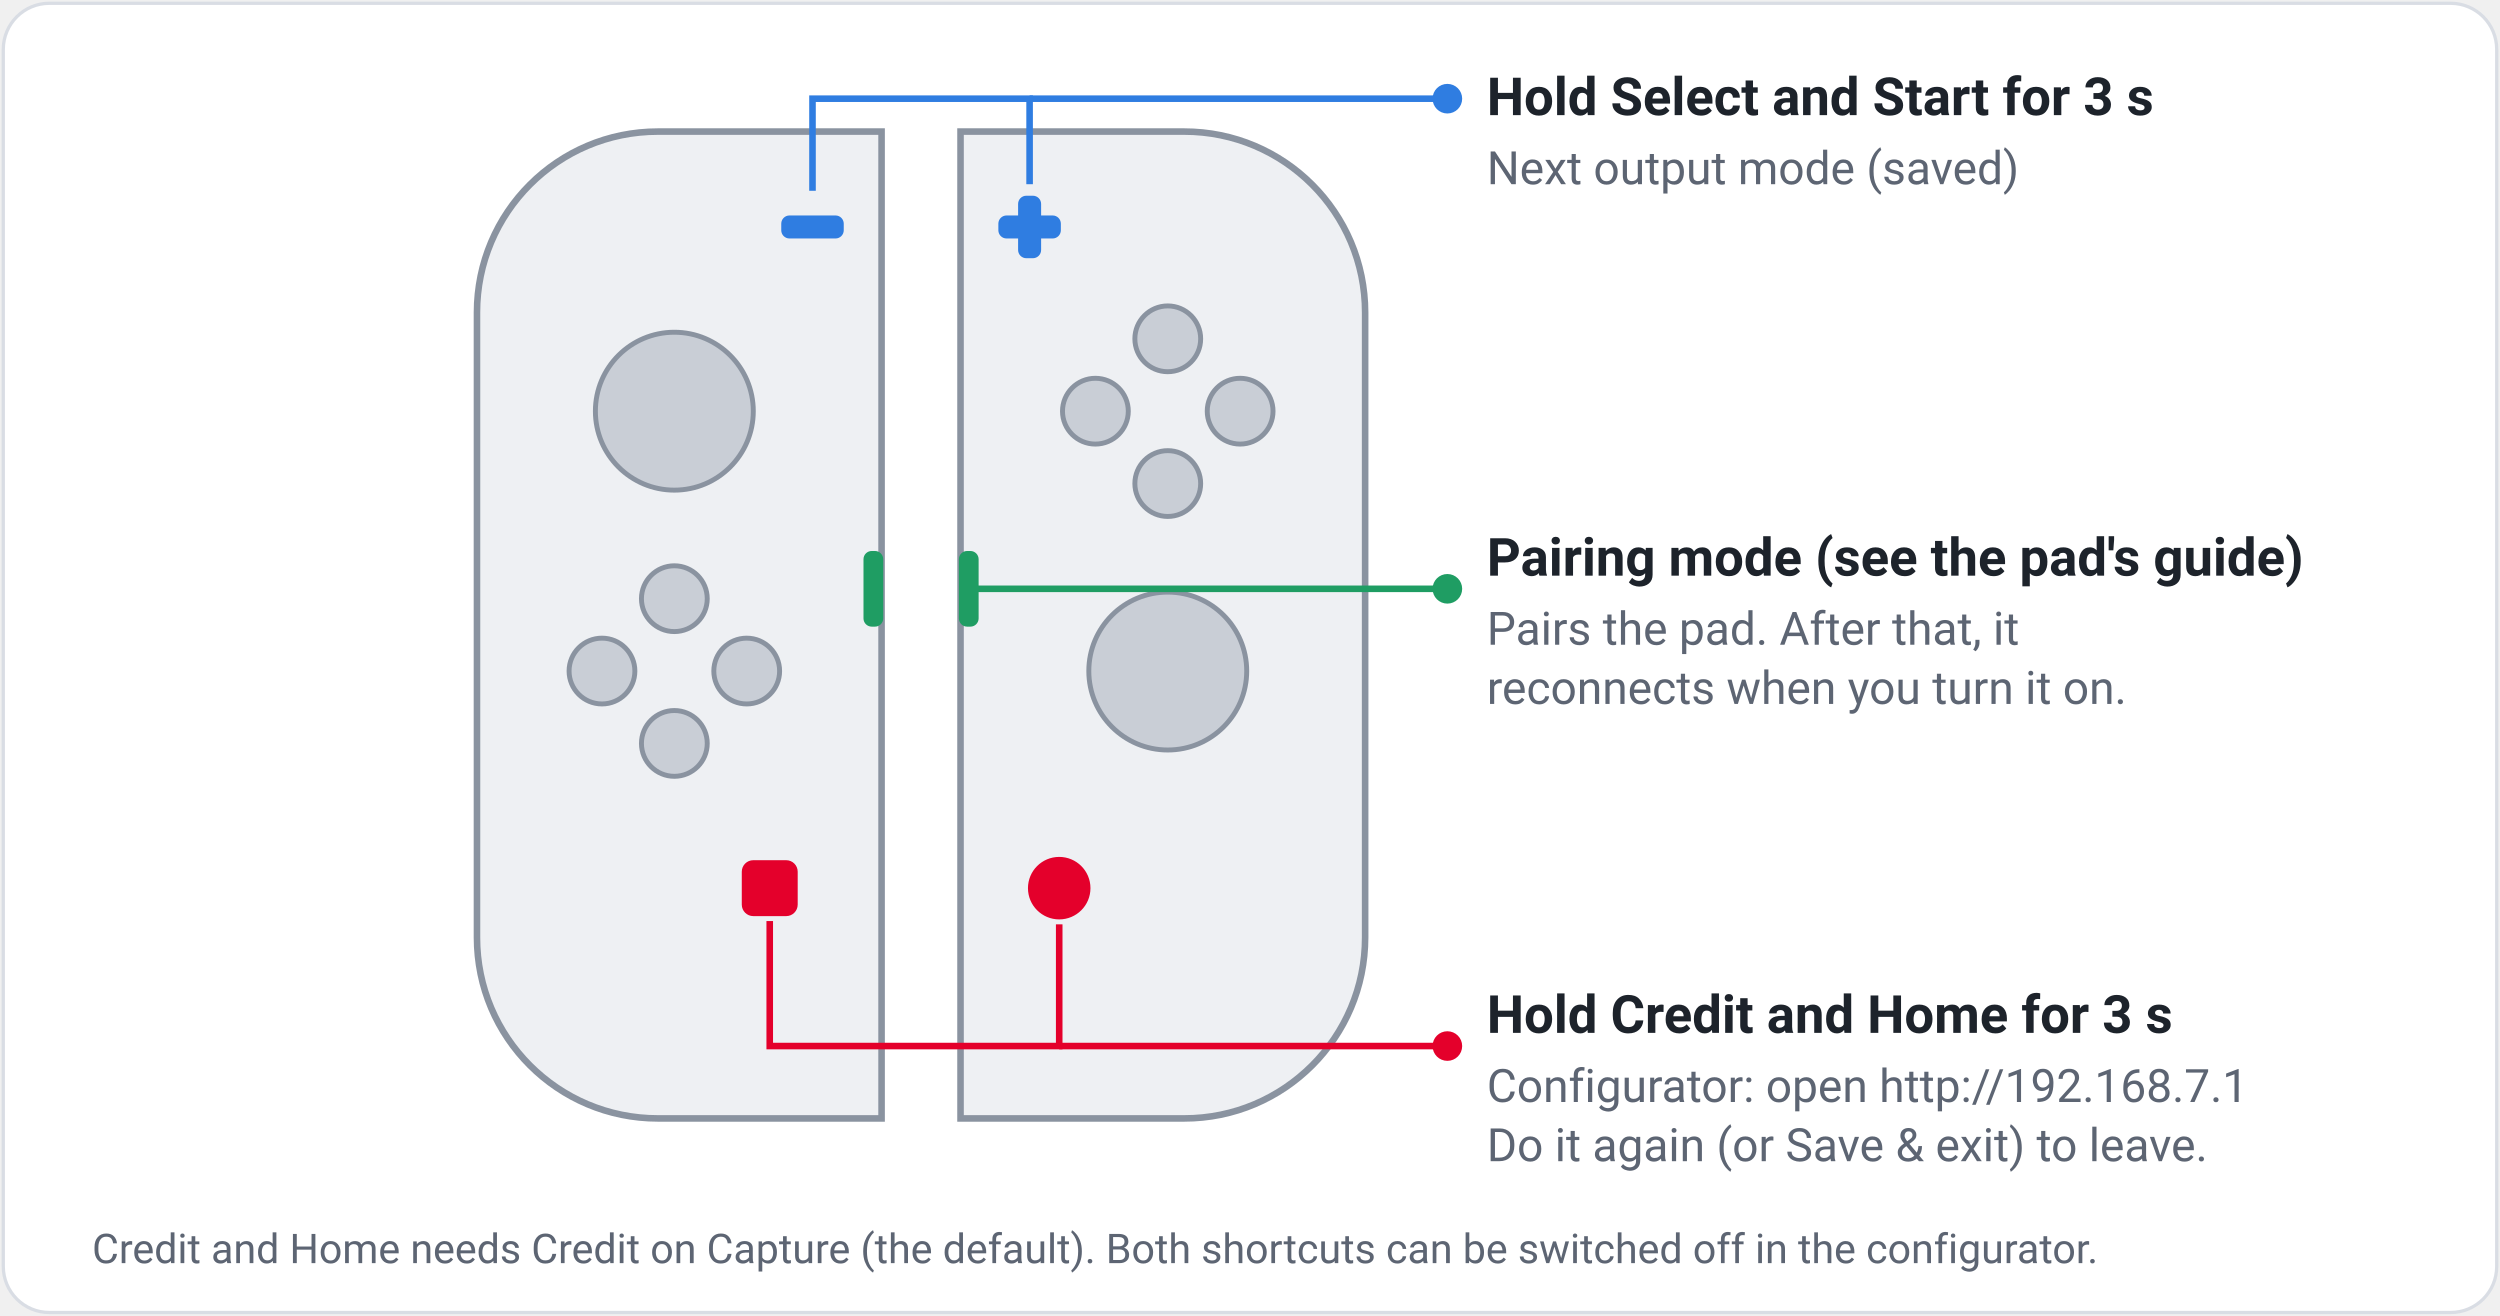
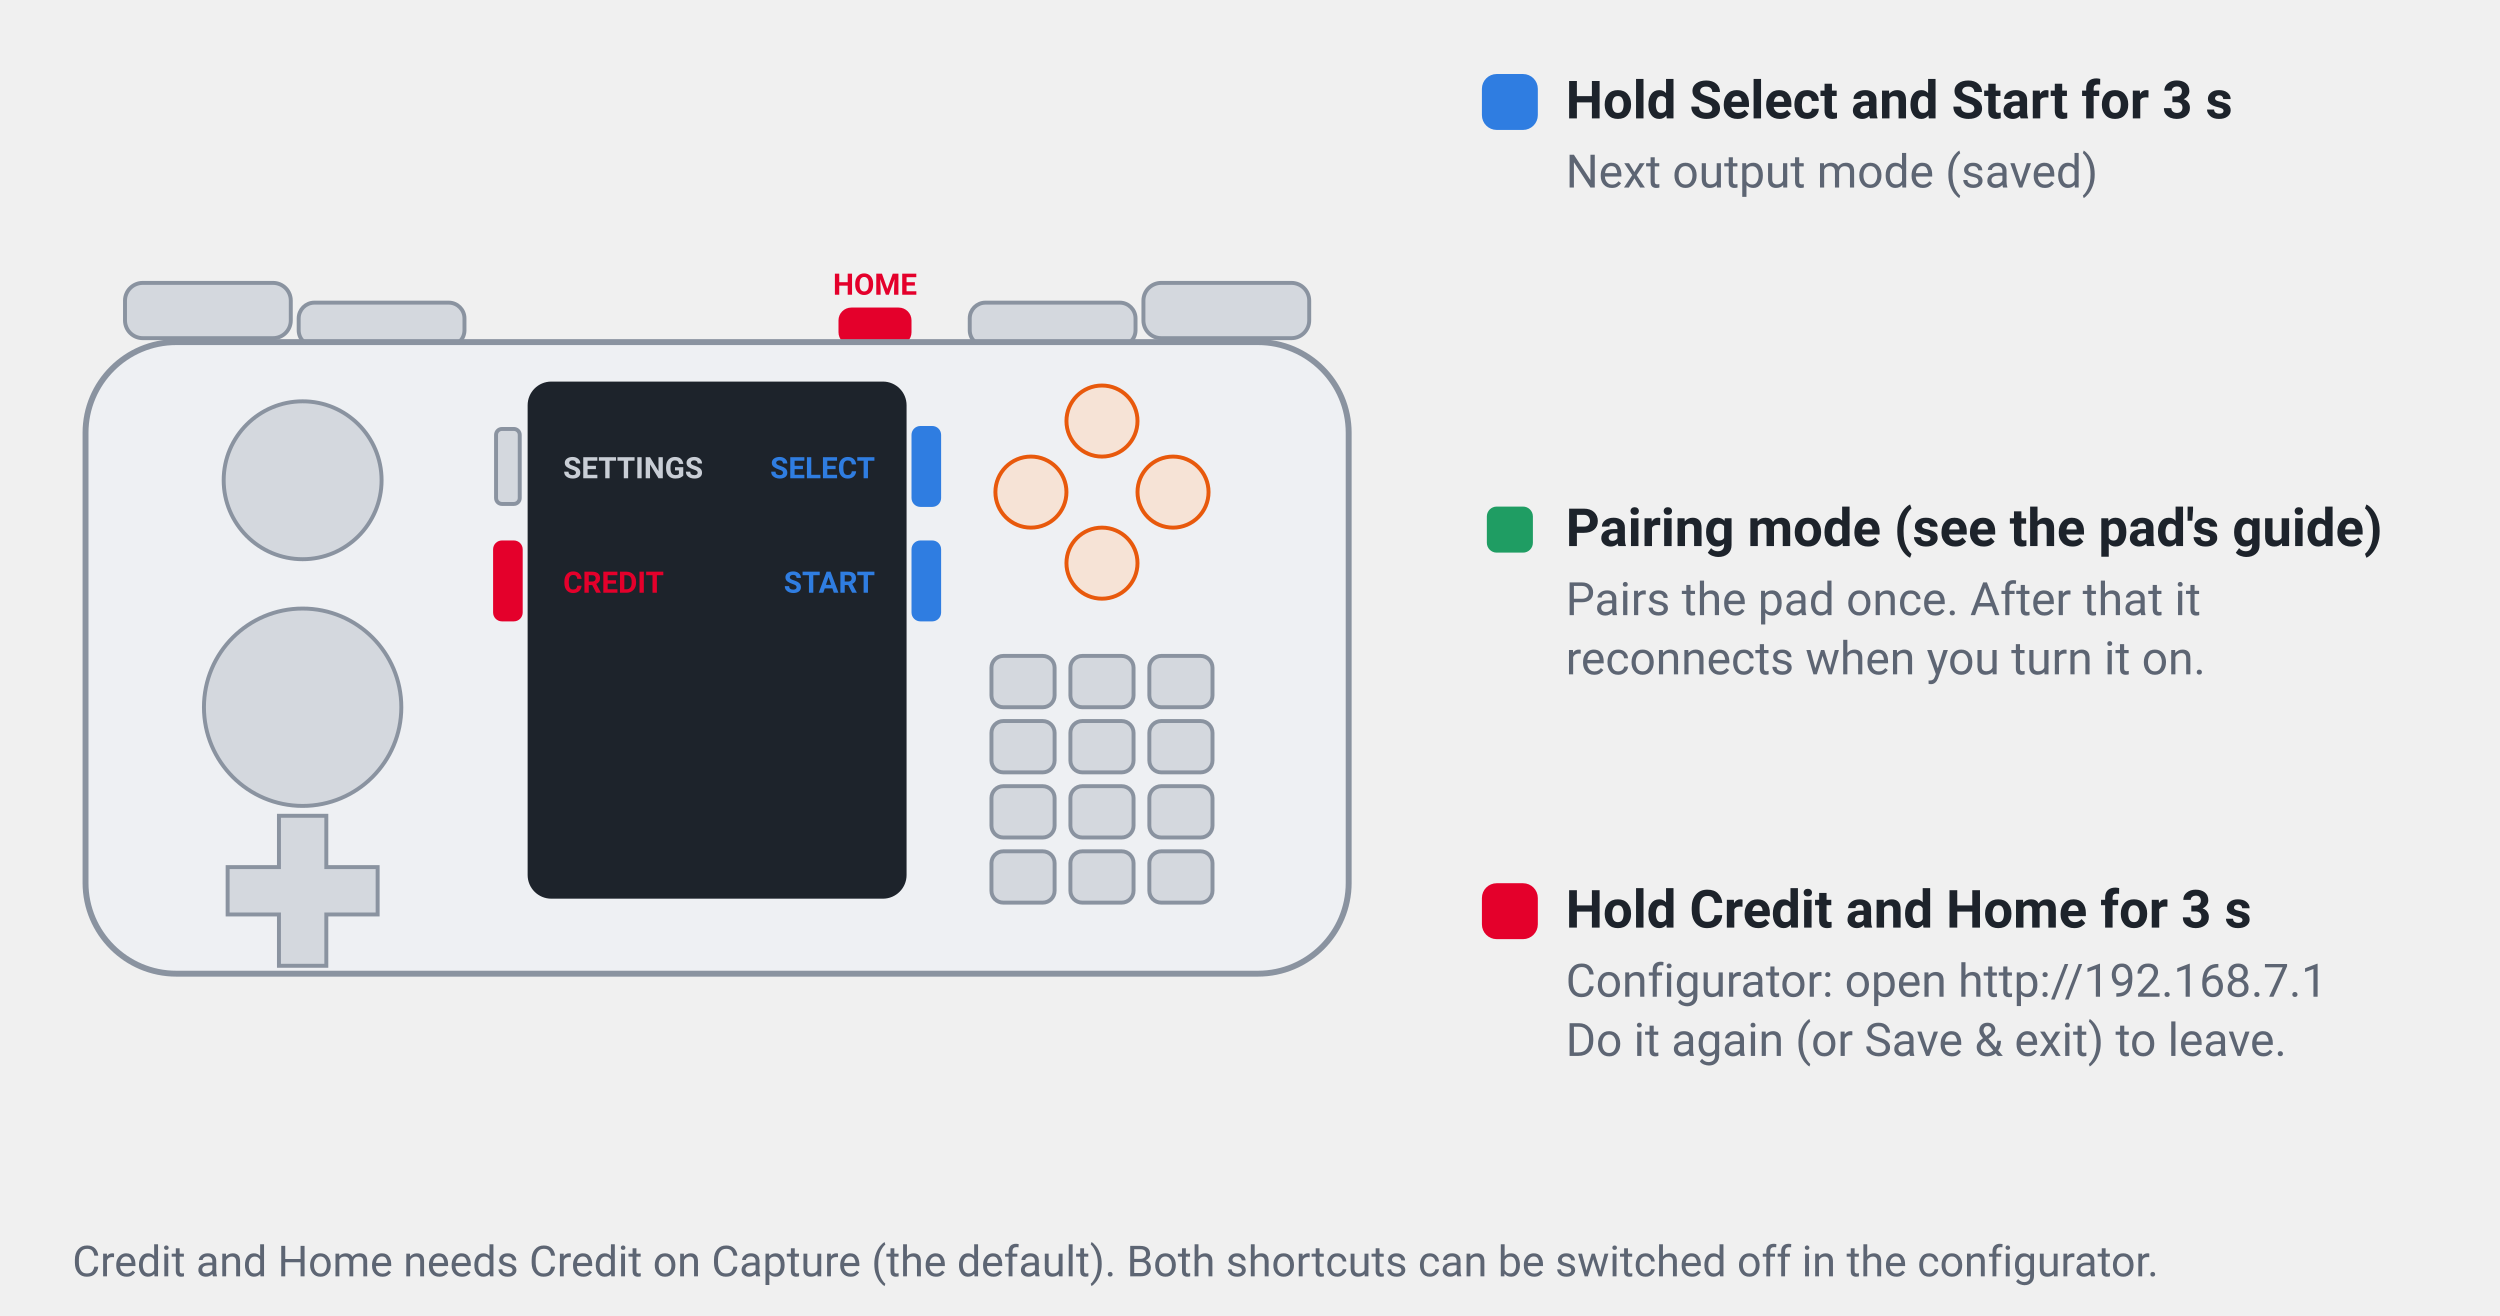
- <svg xmlns="http://www.w3.org/2000/svg" viewBox="0 0 760 400" width="760" height="400" font-family="system-ui, -apple-system, Segoe UI, Roboto, sans-serif" role="img" aria-label="Controller shortcuts: hold minus and plus for 3 seconds for the next output mode; hold Capture and Home for 3 seconds for the configurator; hold SYNC to pair">
+ <svg xmlns="http://www.w3.org/2000/svg" viewBox="0 0 760 400" width="760" height="400" font-family="system-ui, -apple-system, Segoe UI, Roboto, sans-serif" role="img" aria-label="Gamestation Gamepad shortcuts: hold Select and Start for 3 seconds for the next output mode; hold Credit and Home for 3 seconds for the configurator; pair from the pad's pairing mode">
  <style>
-     .jc-card { fill: #ffffff; stroke: #d9dde4; }
-     .jc-body { fill: #eef0f3; stroke: #8a93a0; stroke-width: 2; }
-     .jc-btn { fill: #c9ced6; stroke: #8a93a0; stroke-width: 1.5; }
-     .jc-ink { fill: #1d232b; }
-     .jc-muted { fill: #5d6573; }
-     .jc-mode { fill: #2f7de1; stroke: #2f7de1; }
-     .jc-cfg { fill: #e4002b; stroke: #e4002b; }
-     .jc-sync { fill: #1f9d63; stroke: #1f9d63; }
-     .jc-l-mode, .jc-l-cfg, .jc-l-sync { fill: none; stroke-width: 2; }
-     .jc-l-mode { stroke: #2f7de1; } .jc-l-cfg { stroke: #e4002b; } .jc-l-sync { stroke: #1f9d63; }
-     @media (prefers-color-scheme: dark) {
-       .jc-card { fill: #171b21; stroke: #2a3039; }
-       .jc-body { fill: #232933; stroke: #6b7482; }
-       .jc-btn { fill: #3a424e; stroke: #6b7482; }
-       .jc-ink { fill: #e8ebf0; }
-       .jc-muted { fill: #98a1ae; }
-       .jc-mode { fill: #4ea3ff; stroke: #4ea3ff; }
-       .jc-cfg { fill: #ff3b52; stroke: #ff3b52; }
-       .jc-sync { fill: #4cc38a; stroke: #4cc38a; }
-       .jc-l-mode { stroke: #4ea3ff; } .jc-l-cfg { stroke: #ff3b52; } .jc-l-sync { stroke: #4cc38a; }
-     }
+     .gs-body { fill: #eef0f3; stroke: #8a93a0; stroke-width: 3; }
+     .gs-btn { fill: #d4d8de; stroke: #8a93a0; stroke-width: 2; }
+     .gs-face { fill: #f6e3d6; stroke: #e8590c; stroke-width: 2; }
+     .gs-scr { fill: #1d232b; }
+     .gs-ink { fill: #1d232b; }
+     .gs-muted { fill: #5d6573; }
+     .gs-mode { fill: #2f7de1; stroke: #2f7de1; stroke-width: 3; }
+     .gs-cfg { fill: #e4002b; stroke: #e4002b; stroke-width: 3; }
+     .gs-sync { fill: #1f9d63; }
+     .gs-lbl { font-size: 15px; font-weight: 600; fill: #5d6573; text-anchor: middle; }
  </style>
-   <rect class="jc-card" x="1" y="1" width="758" height="398" rx="14" />
-   <path class="jc-body" d="M268 40 H200 A55 55 0 0 0 145 95 V285 A55 55 0 0 0 200 340 H268 Z" />
-   <path class="jc-body" d="M292 40 H360 A55 55 0 0 1 415 95 V285 A55 55 0 0 1 360 340 H292 Z" />
-   <rect class="jc-mode" x="238" y="66" width="18" height="6" rx="2" />
-   <circle class="jc-btn" cx="205" cy="125" r="24" />
-   <circle class="jc-btn" cx="205" cy="182" r="10" />
-   <circle class="jc-btn" cx="205" cy="226" r="10" />
-   <circle class="jc-btn" cx="183" cy="204" r="10" />
-   <circle class="jc-btn" cx="227" cy="204" r="10" />
-   <rect class="jc-cfg" x="226" y="262" width="16" height="16" rx="3" />
-   <rect class="jc-mode" x="304" y="66" width="18" height="6" rx="2" />
-   <rect class="jc-mode" x="310" y="60" width="6" height="18" rx="2" />
-   <circle class="jc-btn" cx="355" cy="103" r="10" />
-   <circle class="jc-btn" cx="355" cy="147" r="10" />
-   <circle class="jc-btn" cx="333" cy="125" r="10" />
-   <circle class="jc-btn" cx="377" cy="125" r="10" />
-   <circle class="jc-btn" cx="355" cy="204" r="24" />
-   <circle class="jc-cfg" cx="322" cy="270" r="9" />
-   <rect class="jc-sync" x="263" y="168" width="5" height="22" rx="2" />
-   <rect class="jc-sync" x="292" y="168" width="5" height="22" rx="2" />
-   <path class="jc-l-mode" d="M247 58 V30 H313 V56" />
-   <path class="jc-l-mode" d="M313 30 H440" />
-   <circle class="jc-mode" cx="440" cy="30" r="4" />
-   <text class="jc-ink" x="452" y="35" font-size="16" font-weight="700">Hold Select and Start for 3 s</text>
-   <text class="jc-muted" x="452" y="56" font-size="14">Next output mode (saved)</text>
-   <path class="jc-l-sync" d="M297 179 H440" />
-   <circle class="jc-sync" cx="440" cy="179" r="4" />
-   <text class="jc-ink" x="452" y="175" font-size="16" font-weight="700">Pairing mode (see the pad's guide)</text>
-   <text class="jc-muted" x="452" y="196" font-size="14">Pairs the pad. After that, it</text>
-   <text class="jc-muted" x="452" y="214" font-size="14">reconnects when you turn it on.</text>
-   <path class="jc-l-cfg" d="M234 280 V318 H322 V281" />
-   <path class="jc-l-cfg" d="M322 318 H440" />
-   <circle class="jc-cfg" cx="440" cy="318" r="4" />
-   <text class="jc-ink" x="452" y="314" font-size="16" font-weight="700">Hold Credit and Home for 3 s</text>
-   <text class="jc-muted" x="452" y="335" font-size="14">Configurator: open http://192.168.7.1</text>
-   <text class="jc-muted" x="452" y="353" font-size="14">Do it again (or Save &amp; exit) to leave.</text>
-   <text class="jc-muted" x="28" y="384" font-size="12.5">Credit and Home needs Credit on Capture (the default). Both shortcuts can be switched off in the configurator.</text>
+   <g transform="translate(14 80) scale(0.6)">
+     <rect class="gs-btn" x="40" y="10" width="84" height="28" rx="9" />
+     <rect class="gs-btn" x="128" y="20" width="84" height="22" rx="8" />
+     <rect class="gs-btn" x="468" y="20" width="84" height="22" rx="8" />
+     <rect class="gs-btn" x="556" y="10" width="84" height="28" rx="9" />
+     <rect class="gs-cfg" x="403" y="24" width="34" height="16" rx="5" />
+     <rect class="gs-body" x="20" y="40" width="640" height="320" rx="46" />
+     <circle class="gs-btn" cx="130" cy="110" r="40" />
+     <circle class="gs-btn" cx="130" cy="225" r="50" />
+     <path class="gs-btn" d="M118 280 h24 v26 h26 v24 h-26 v26 h-24 v-26 h-26 v-24 h26z" />
+     <rect class="gs-scr" x="244" y="60" width="192" height="262" rx="12" />
+     <rect class="gs-btn" x="228" y="84" width="12" height="38" rx="3" />
+     <rect class="gs-cfg" x="228" y="142" width="12" height="38" rx="3" />
+     <rect class="gs-mode" x="440" y="84" width="12" height="38" rx="3" />
+     <rect class="gs-mode" x="440" y="142" width="12" height="38" rx="3" />
+     <circle class="gs-face" cx="535" cy="80" r="18" />
+     <circle class="gs-face" cx="499" cy="116" r="18" />
+     <circle class="gs-face" cx="571" cy="116" r="18" />
+     <circle class="gs-face" cx="535" cy="152" r="18" />
+     <g class="gs-btn">
+       <rect x="479" y="199" width="32" height="26" rx="6" />
+       <rect x="519" y="199" width="32" height="26" rx="6" />
+       <rect x="559" y="199" width="32" height="26" rx="6" />
+       <rect x="479" y="232" width="32" height="26" rx="6" />
+       <rect x="519" y="232" width="32" height="26" rx="6" />
+       <rect x="559" y="232" width="32" height="26" rx="6" />
+       <rect x="479" y="265" width="32" height="26" rx="6" />
+       <rect x="519" y="265" width="32" height="26" rx="6" />
+       <rect x="559" y="265" width="32" height="26" rx="6" />
+       <rect x="479" y="298" width="32" height="26" rx="6" />
+       <rect x="519" y="298" width="32" height="26" rx="6" />
+       <rect x="559" y="298" width="32" height="26" rx="6" />
+     </g>
+     <text class="gs-lbl" x="420" y="16" style="fill:#e4002b">HOME</text>
+     <text class="gs-lbl" x="262" y="167" style="fill:#e4002b;text-anchor:start">CREDIT</text>
+     <text class="gs-lbl" x="262" y="109" style="fill:#c9ced6;text-anchor:start">SETTINGS</text>
+     <text class="gs-lbl" x="420" y="109" style="fill:#2f7de1;text-anchor:end">SELECT</text>
+     <text class="gs-lbl" x="420" y="167" style="fill:#2f7de1;text-anchor:end">START</text>
+   </g>
+   <rect class="gs-mode" x="452" y="24" width="14" height="14" rx="3" />
+   <text class="gs-ink" x="476" y="36" font-size="16" font-weight="700">Hold Select and Start for 3 s</text>
+   <text class="gs-muted" x="476" y="57" font-size="14">Next output mode (saved)</text>
+   <rect class="gs-sync" x="452" y="154" width="14" height="14" rx="3" />
+   <text class="gs-ink" x="476" y="166" font-size="16" font-weight="700">Pairing mode (see the pad's guide)</text>
+   <text class="gs-muted" x="476" y="187" font-size="14">Pairs the pad once. After that it</text>
+   <text class="gs-muted" x="476" y="205" font-size="14">reconnects when you turn it on.</text>
+   <rect class="gs-cfg" x="452" y="270" width="14" height="14" rx="3" />
+   <text class="gs-ink" x="476" y="282" font-size="16" font-weight="700">Hold Credit and Home for 3 s</text>
+   <text class="gs-muted" x="476" y="303" font-size="14">Configurator: open http://192.168.7.1</text>
+   <text class="gs-muted" x="476" y="321" font-size="14">Do it again (or Save &amp; exit) to leave.</text>
+   <text class="gs-muted" x="22" y="388" font-size="13">Credit and Home needs Credit on Capture (the default). Both shortcuts can be switched off in the configurator.</text>
</svg>
